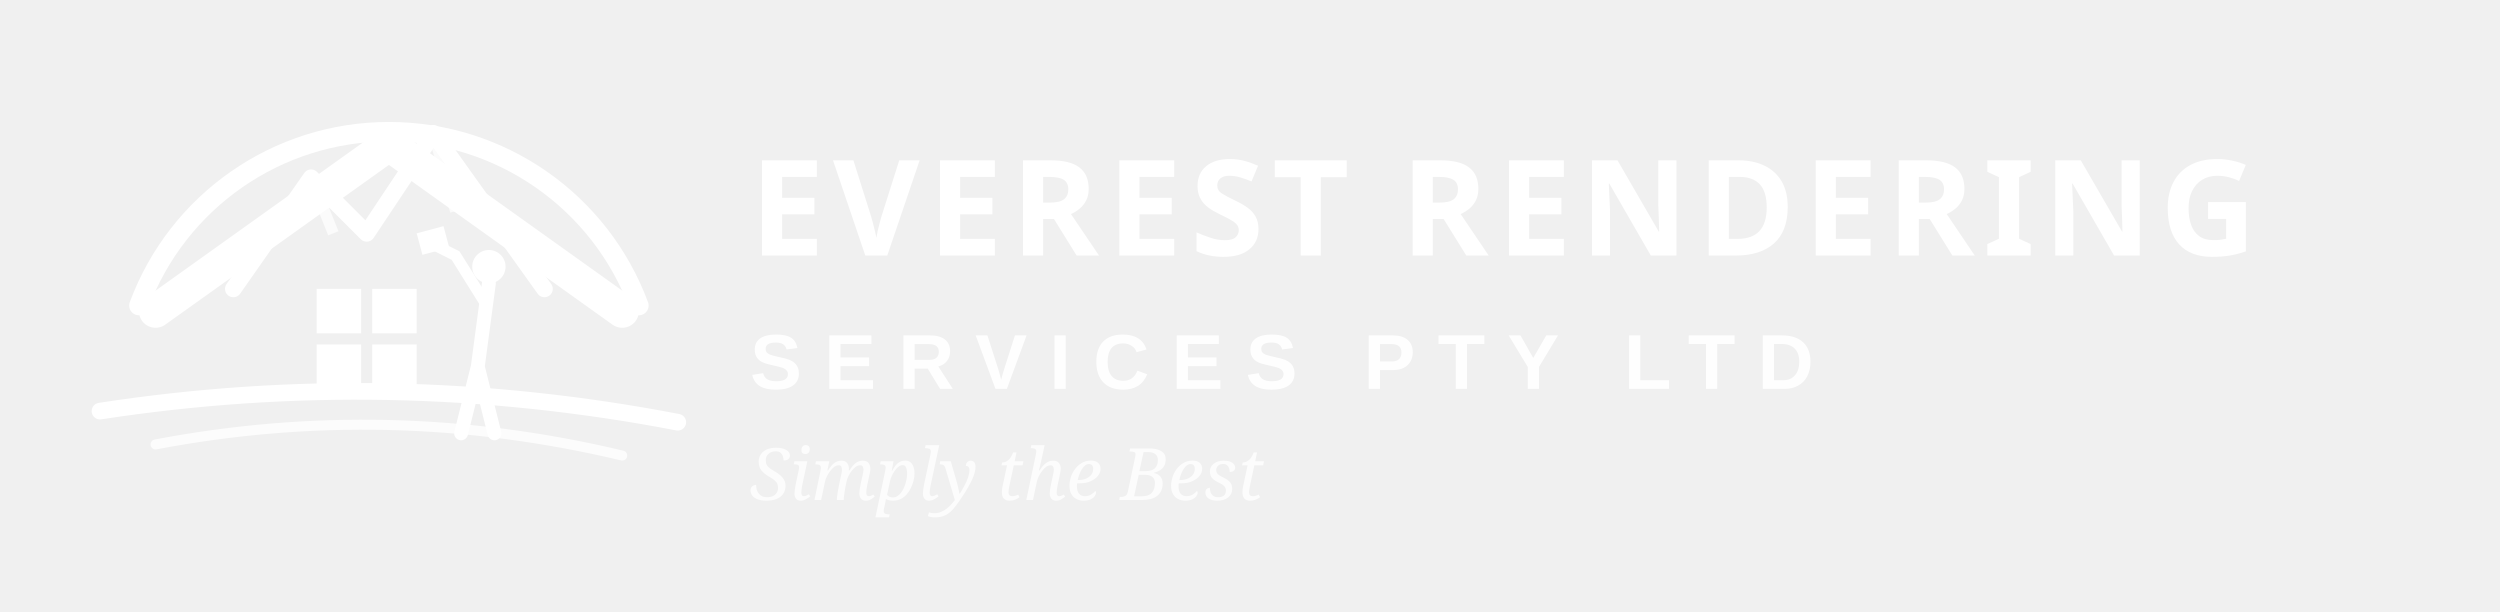
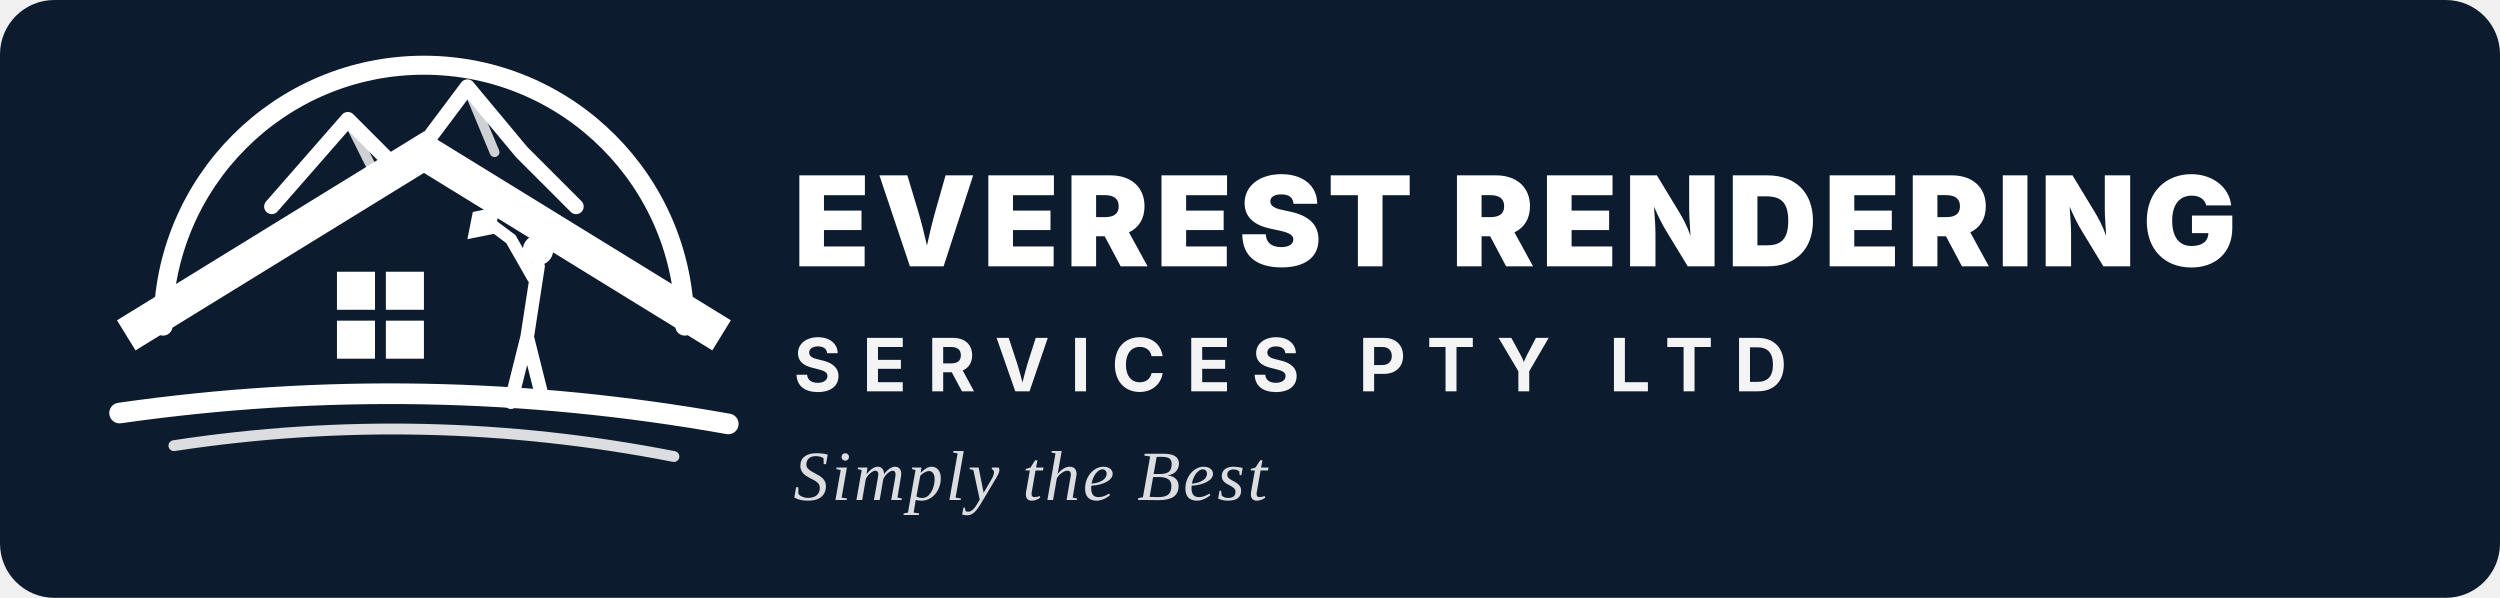
- <svg xmlns="http://www.w3.org/2000/svg" viewBox="0 0 450 110" width="450" height="110" fill="none">
-   <g transform="translate(10, 0)">
-     <path d="M 15 55 A 48 48 0 0 1 105 55" fill="none" stroke="#FFFFFF" stroke-width="3.5" stroke-linecap="round" />
-     <path d="M 32 52 L 46 32 L 56 42 L 68 24 L 78 38 L 88 52" fill="none" stroke="#FFFFFF" stroke-width="3" stroke-linejoin="round" stroke-linecap="round" />
-     <path d="M 46 32 L 50 42 M 68 24 L 72 38" fill="none" stroke="#FFFFFF" stroke-width="2" opacity="0.7" />
-     <path d="M 18 56 L 60 26 L 102 56" fill="none" stroke="#FFFFFF" stroke-width="6" stroke-linejoin="round" stroke-linecap="round" />
-     <rect x="47" y="52" width="8" height="8" fill="#FFFFFF" />
-     <rect x="57" y="52" width="8" height="8" fill="#FFFFFF" />
-     <rect x="47" y="62" width="8" height="8" fill="#FFFFFF" />
-     <rect x="57" y="62" width="8" height="8" fill="#FFFFFF" />
-     <circle cx="78" cy="48" r="3" fill="#FFFFFF" />
-     <path d="M 78 51 L 76 66 L 79 78 M 76 66 L 73 78" stroke="#FFFFFF" stroke-width="2.5" stroke-linecap="round" fill="none" />
-     <path d="M 77 54 L 72 46 L 68 44" fill="none" stroke="#FFFFFF" stroke-width="2" stroke-linecap="round" />
-     <rect x="65" y="42" width="5" height="4" fill="#FFFFFF" transform="rotate(-15 65 42)" />
-     <path d="M 8 74 Q 60 66 112 76" stroke="#FFFFFF" stroke-width="3" stroke-linecap="round" fill="none" />
-     <path d="M 18 80 Q 60 72 102 82" stroke="#FFFFFF" stroke-width="1.8" stroke-linecap="round" fill="none" opacity="0.8" />
+ <svg xmlns="http://www.w3.org/2000/svg" viewBox="0 0 460 110" width="460" height="110" fill="none">
+   <rect width="460" height="110" rx="10" fill="#0d1b2e" />
+   <g transform="translate(14, 2)">
+     <path d="M 16,58 A 48,48 0 0,1 112,58" fill="none" stroke="#FFFFFF" stroke-width="3.5" stroke-linecap="round" />
+     <path d="M 36,36 L 50,20 L 60,30 L 72,14 L 82,26 L 92,36" fill="none" stroke="#FFFFFF" stroke-width="2.8" stroke-linejoin="round" stroke-linecap="round" />
+     <path d="M 50,20 L 55,30 M 72,14 L 77,26" stroke="#FFFFFF" stroke-width="1.8" opacity="0.8" stroke-linecap="round" />
+     <path d="M 12,58 L 64,26 L 116,58" fill="none" stroke="#FFFFFF" stroke-width="6.5" stroke-linejoin="miter" stroke-linecap="square" />
+     <rect x="48" y="48" width="7" height="7" fill="#FFFFFF" />
+     <rect x="57" y="48" width="7" height="7" fill="#FFFFFF" />
+     <rect x="48" y="57" width="7" height="7" fill="#FFFFFF" />
+     <rect x="57" y="57" width="7" height="7" fill="#FFFFFF" />
+     <circle cx="85" cy="44" r="2.8" fill="#FFFFFF" />
+     <path d="M 85,47 L 83,60 L 86,72 M 83,60 L 80,72" stroke="#FFFFFF" stroke-width="2.5" stroke-linecap="round" stroke-linejoin="round" fill="none" />
+     <path d="M 84,49 L 80,42 L 76,39" stroke="#FFFFFF" stroke-width="2.2" stroke-linecap="round" fill="none" />
+     <polygon points="73,37 78,36 77,41 72,42" fill="#FFFFFF" />
+     <path d="M 8,74 Q 64,66 120,76" stroke="#FFFFFF" stroke-width="3.8" stroke-linecap="round" fill="none" />
+     <path d="M 18,80 Q 64,73 110,82" stroke="#FFFFFF" stroke-width="2" stroke-linecap="round" fill="none" opacity="0.85" />
  </g>
-   <g transform="translate(135, 0)">
-     <text x="0" y="46" font-family="'Montserrat', 'Arial Black', sans-serif" font-weight="900" font-size="24" fill="#FFFFFF" letter-spacing="1.5">EVEREST RENDERING</text>
-     <text x="0" y="70" font-family="'Montserrat', 'Arial', sans-serif" font-weight="700" font-size="14" fill="#FFFFFF" letter-spacing="4" opacity="0.95">SERVICES PTY LTD</text>
-     <text x="0" y="90" font-family="'Playfair Display', 'Georgia', serif" font-style="italic" font-weight="500" font-size="13" fill="#FFFFFF" opacity="0.8">Simply the Best</text>
+   <g transform="translate(146, 5)">
+     <text x="0" y="44" font-family="'Montserrat', 'Inter', system-ui, -apple-system, sans-serif" font-weight="900" font-size="23" fill="#FFFFFF" letter-spacing="1.2">EVEREST RENDERING</text>
+     <text x="0" y="67" font-family="'Montserrat', 'Inter', system-ui, -apple-system, sans-serif" font-weight="700" font-size="13.5" fill="#FFFFFF" letter-spacing="3.8" opacity="0.95">SERVICES PTY LTD</text>
+     <text x="0" y="87" font-family="'Playfair Display', 'Georgia', 'Times New Roman', serif" font-style="italic" font-weight="500" font-size="13" fill="#FFFFFF" letter-spacing="0.5" opacity="0.85">Simply the Best</text>
  </g>
</svg>
